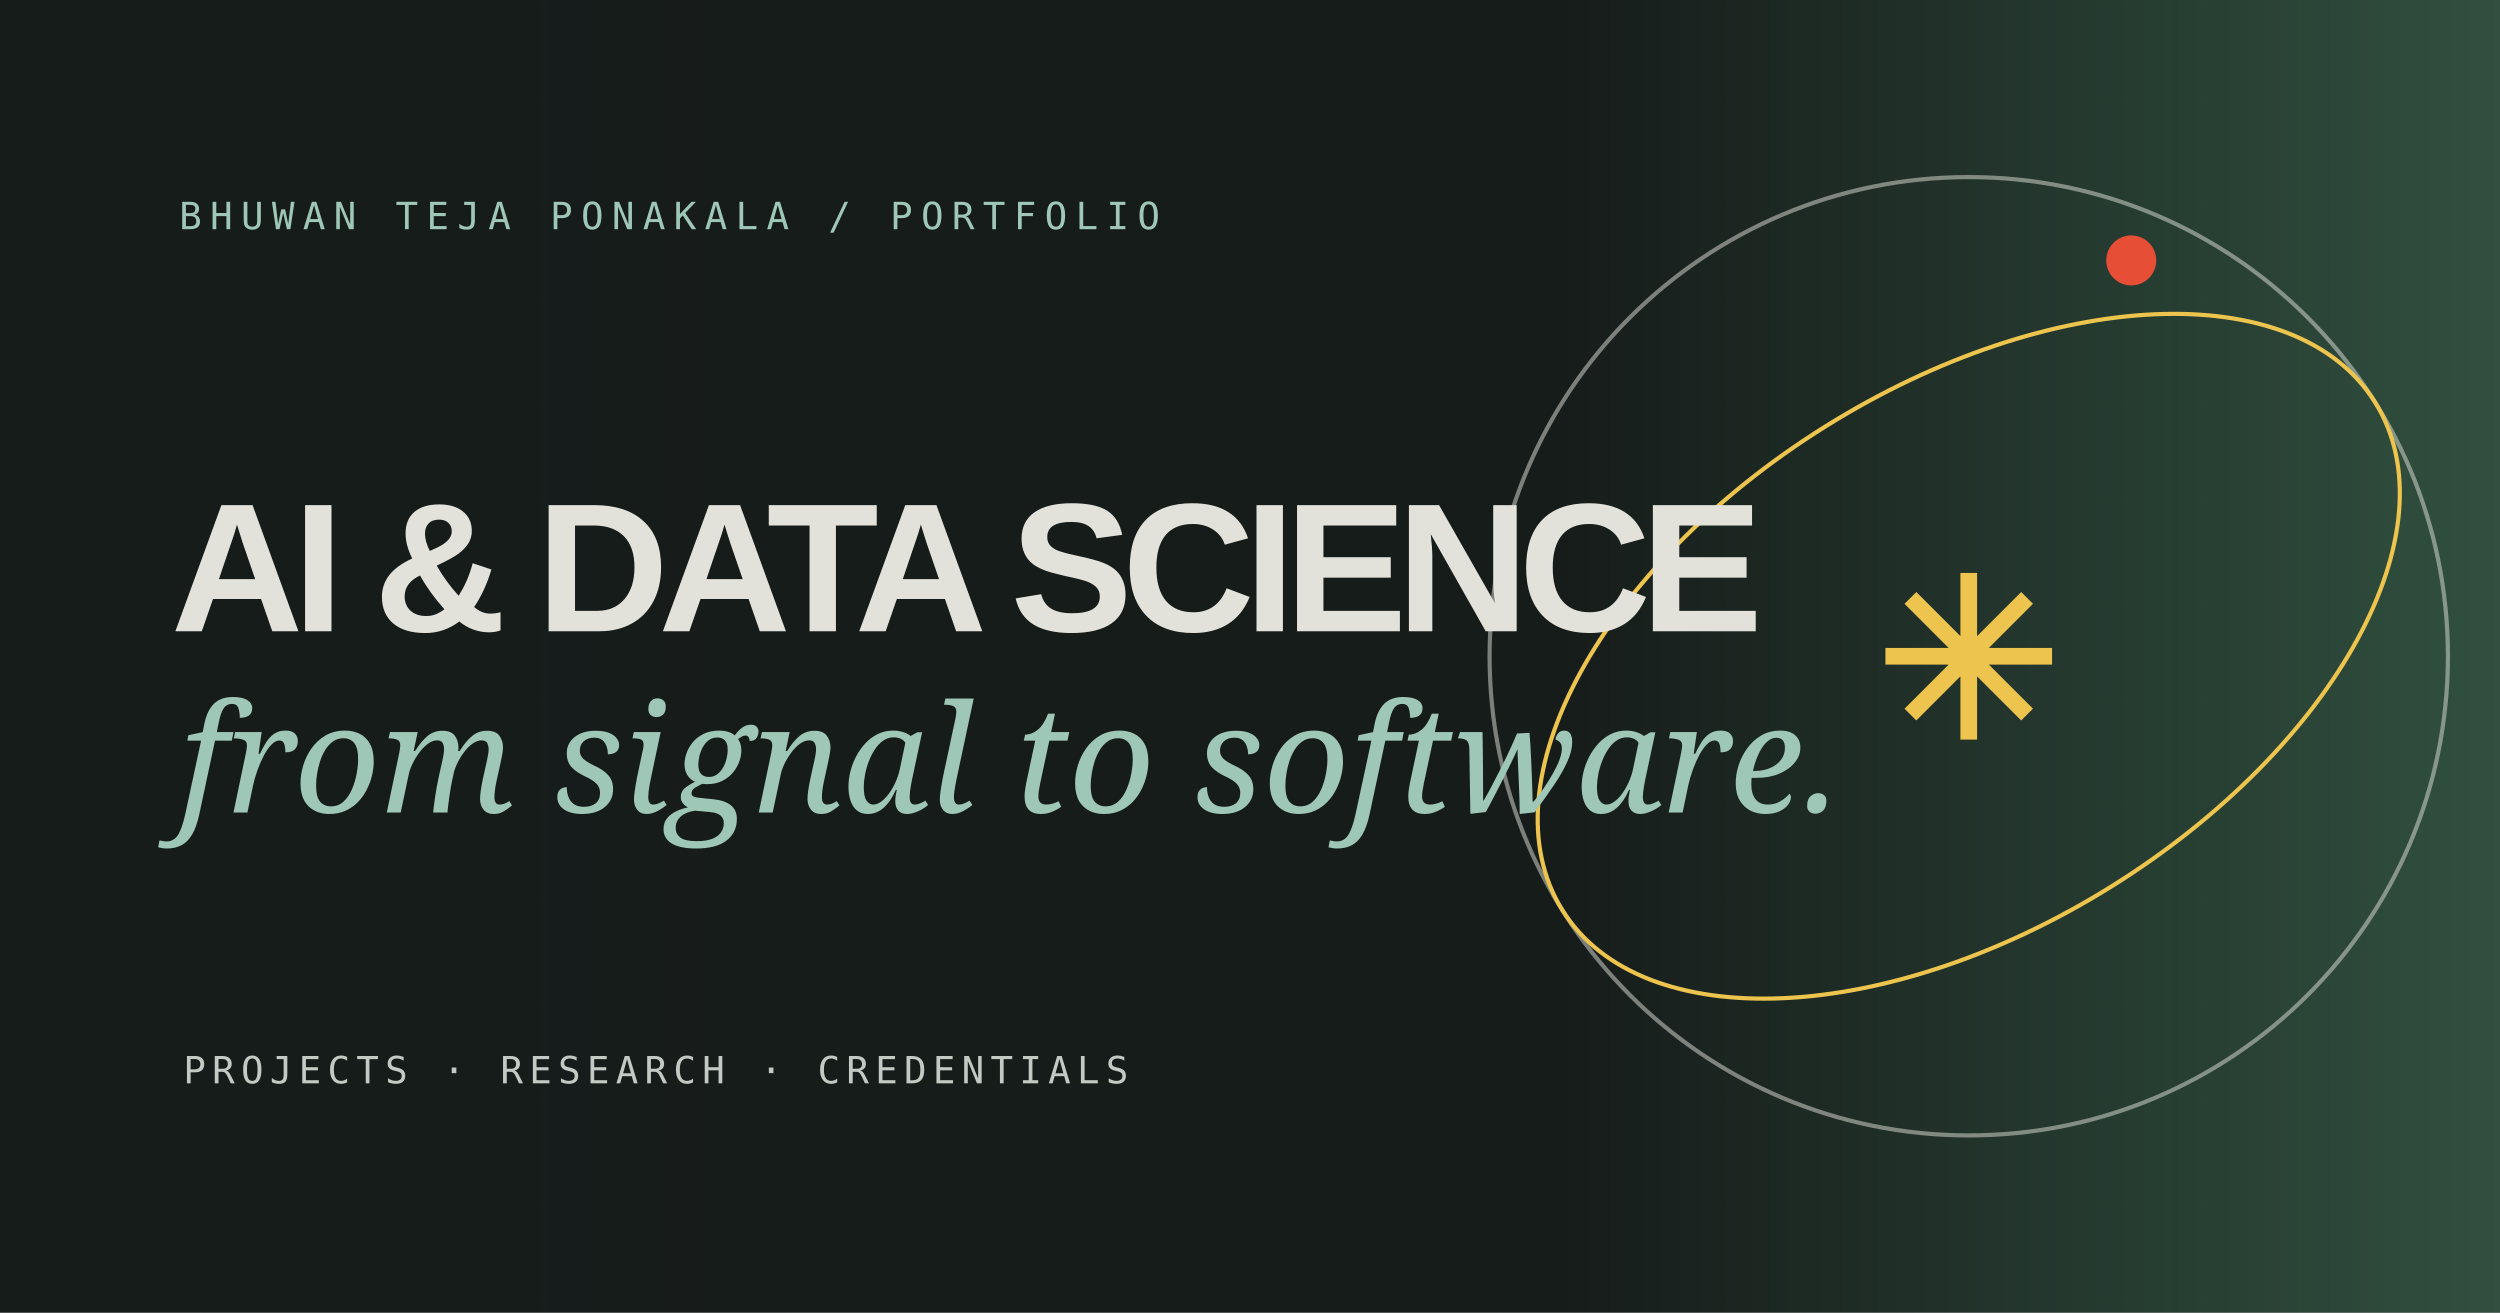
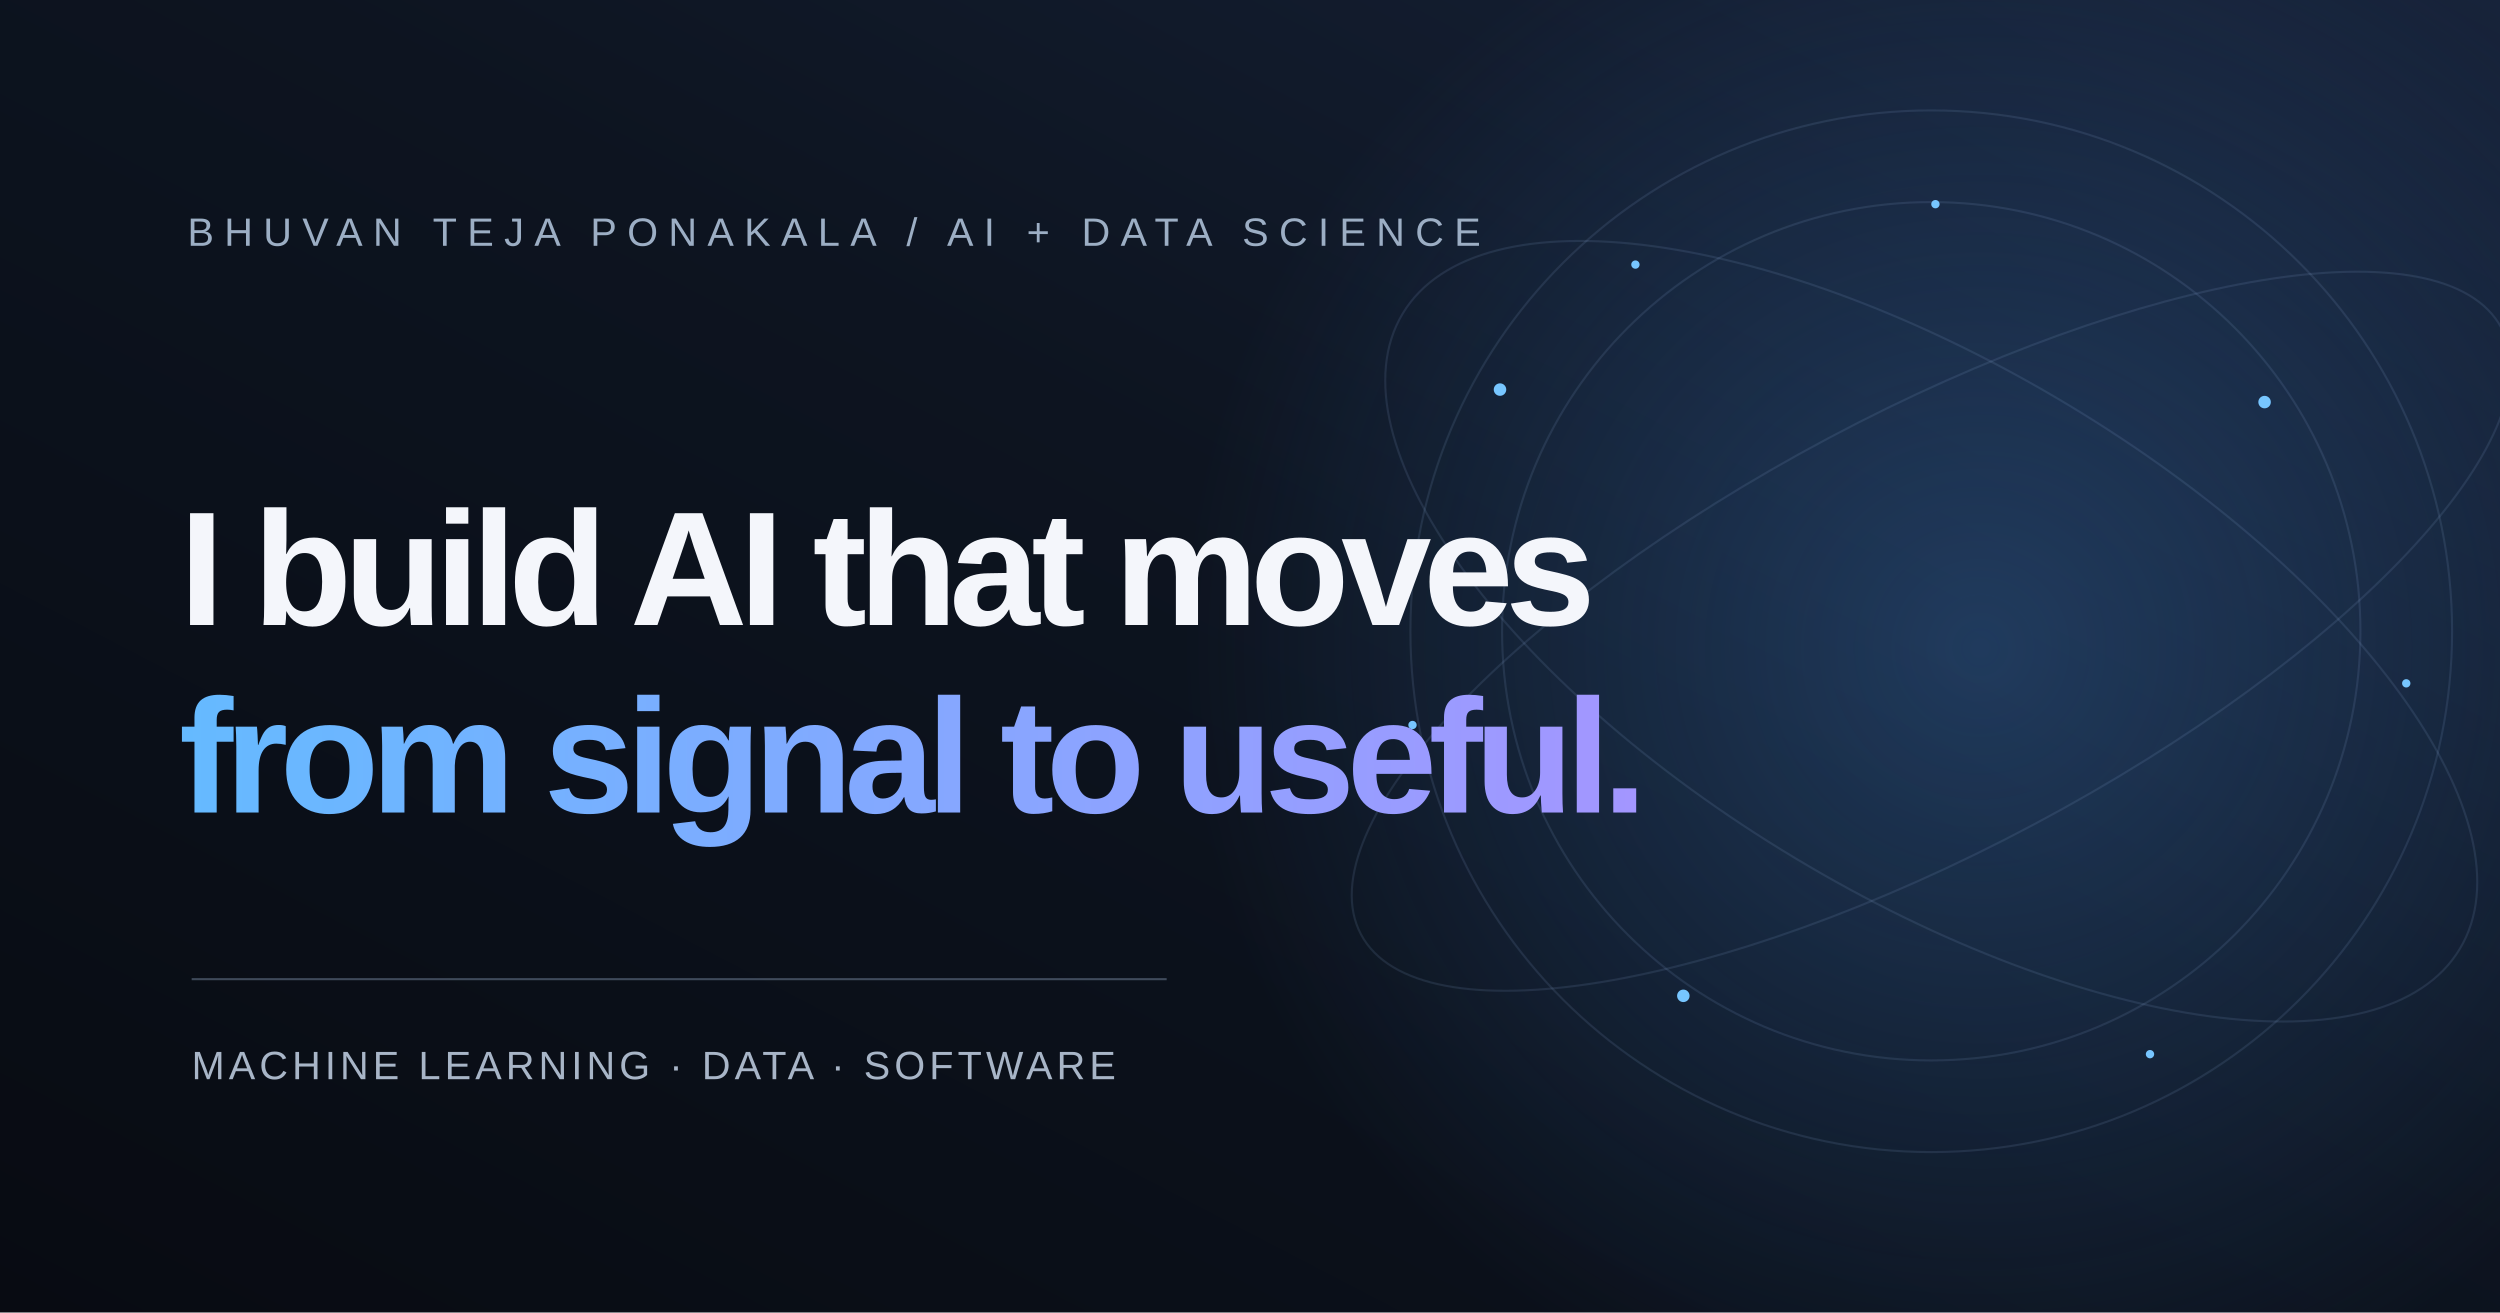
<svg xmlns="http://www.w3.org/2000/svg" viewBox="0 0 1200 630">
-   <rect width="1200" height="630" fill="#161c1a" />
-   <path d="M0 0h1200v630H0z" fill="url(#grid)" opacity=".28" />
  <defs>
-     <pattern id="grid" width="48" height="48" patternUnits="userSpaceOnUse">
-       <path d="M48 0H0v48" fill="none" stroke="#e3e2da" stroke-opacity=".18" />
-     </pattern>
-     <linearGradient id="fade" x1="0" x2="1">
-       <stop stop-color="#161c1a" />
-       <stop offset=".62" stop-color="#161c1a" stop-opacity=".95" />
-       <stop offset="1" stop-color="#315140" />
+     <linearGradient id="bg" x1="0" y1="1" x2="1" y2="0">
+       <stop stop-color="#080b12" />
+       <stop offset=".56" stop-color="#0d1420" />
+       <stop offset="1" stop-color="#17233a" />
+     </linearGradient>
+     <radialGradient id="glow">
+       <stop stop-color="#3c75b9" stop-opacity=".38" />
+       <stop offset="1" stop-color="#3c75b9" stop-opacity="0" />
+     </radialGradient>
+     <linearGradient id="accent">
+       <stop stop-color="#65baff" />
+       <stop offset="1" stop-color="#a396ff" />
    </linearGradient>
  </defs>
-   <rect width="1200" height="630" fill="url(#fade)" />
-   <circle cx="945" cy="315" r="230" fill="none" stroke="#e3e2da" stroke-opacity=".5" stroke-width="2" />
-   <ellipse cx="945" cy="315" rx="230" ry="130" fill="none" stroke="#edc54e" stroke-width="2" transform="rotate(-32 945 315)" />
-   <circle cx="1023" cy="125" r="12" fill="#e64f35" />
-   <path d="M945 275v80m-40-40h80m-68-28 56 56m0-56-56 56" stroke="#edc54e" stroke-width="8" />
-   <text x="86" y="110" fill="#9fc7b8" font-family="monospace" font-size="18" letter-spacing="4">BHUWAN TEJA PONAKALA / PORTFOLIO</text>
-   <text x="82" y="303" fill="#e3e2da" font-family="Arial, sans-serif" font-size="88" font-weight="700" letter-spacing="-5">AI &amp; DATA SCIENCE</text>
-   <text x="86" y="390" fill="#9fc7b8" font-family="Georgia, serif" font-size="72" font-style="italic">from signal to software.</text>
-   <text x="88" y="520" fill="#c3cac3" font-family="monospace" font-size="18" letter-spacing="3">PROJECTS · RESEARCH · CREDENTIALS</text>
+   <rect width="1200" height="630" fill="url(#bg)" />
+   <circle cx="951" cy="311" r="386" fill="url(#glow)" />
+   <g fill="none" stroke="#95b4df" stroke-opacity=".13">
+     <circle cx="927" cy="303" r="206" />
+     <circle cx="927" cy="303" r="250" />
+     <ellipse cx="927" cy="303" rx="310" ry="105" transform="rotate(-28 927 303)" />
+     <ellipse cx="927" cy="303" rx="296" ry="127" transform="rotate(31 927 303)" />
+   </g>
+   <g fill="#77c6ff">
+     <circle cx="720" cy="187" r="3" />
+     <circle cx="785" cy="127" r="2" />
+     <circle cx="1087" cy="193" r="3" />
+     <circle cx="1155" cy="328" r="2" />
+     <circle cx="808" cy="478" r="3" />
+     <circle cx="1032" cy="506" r="2" />
+     <circle cx="929" cy="98" r="2" />
+     <circle cx="678" cy="348" r="2" />
+   </g>
+   <text x="90" y="118" fill="#9caec4" font-family="Arial,sans-serif" font-size="19" letter-spacing="5">BHUVAN TEJA PONAKALA / AI + DATA SCIENCE</text>
+   <text x="86" y="300" fill="#f4f6fb" font-family="Arial,sans-serif" font-size="78" font-weight="600" letter-spacing="-4">I build AI that moves</text>
+   <text x="86" y="390" fill="url(#accent)" font-family="Arial,sans-serif" font-size="78" font-weight="600" letter-spacing="-4">from signal to useful.</text>
+   <line x1="92" y1="470" x2="560" y2="470" stroke="#8fa4bf" stroke-opacity=".4" />
+   <text x="92" y="518" fill="#a8b5c7" font-family="Arial,sans-serif" font-size="19" letter-spacing="2">MACHINE LEARNING · DATA · SOFTWARE</text>
</svg>
